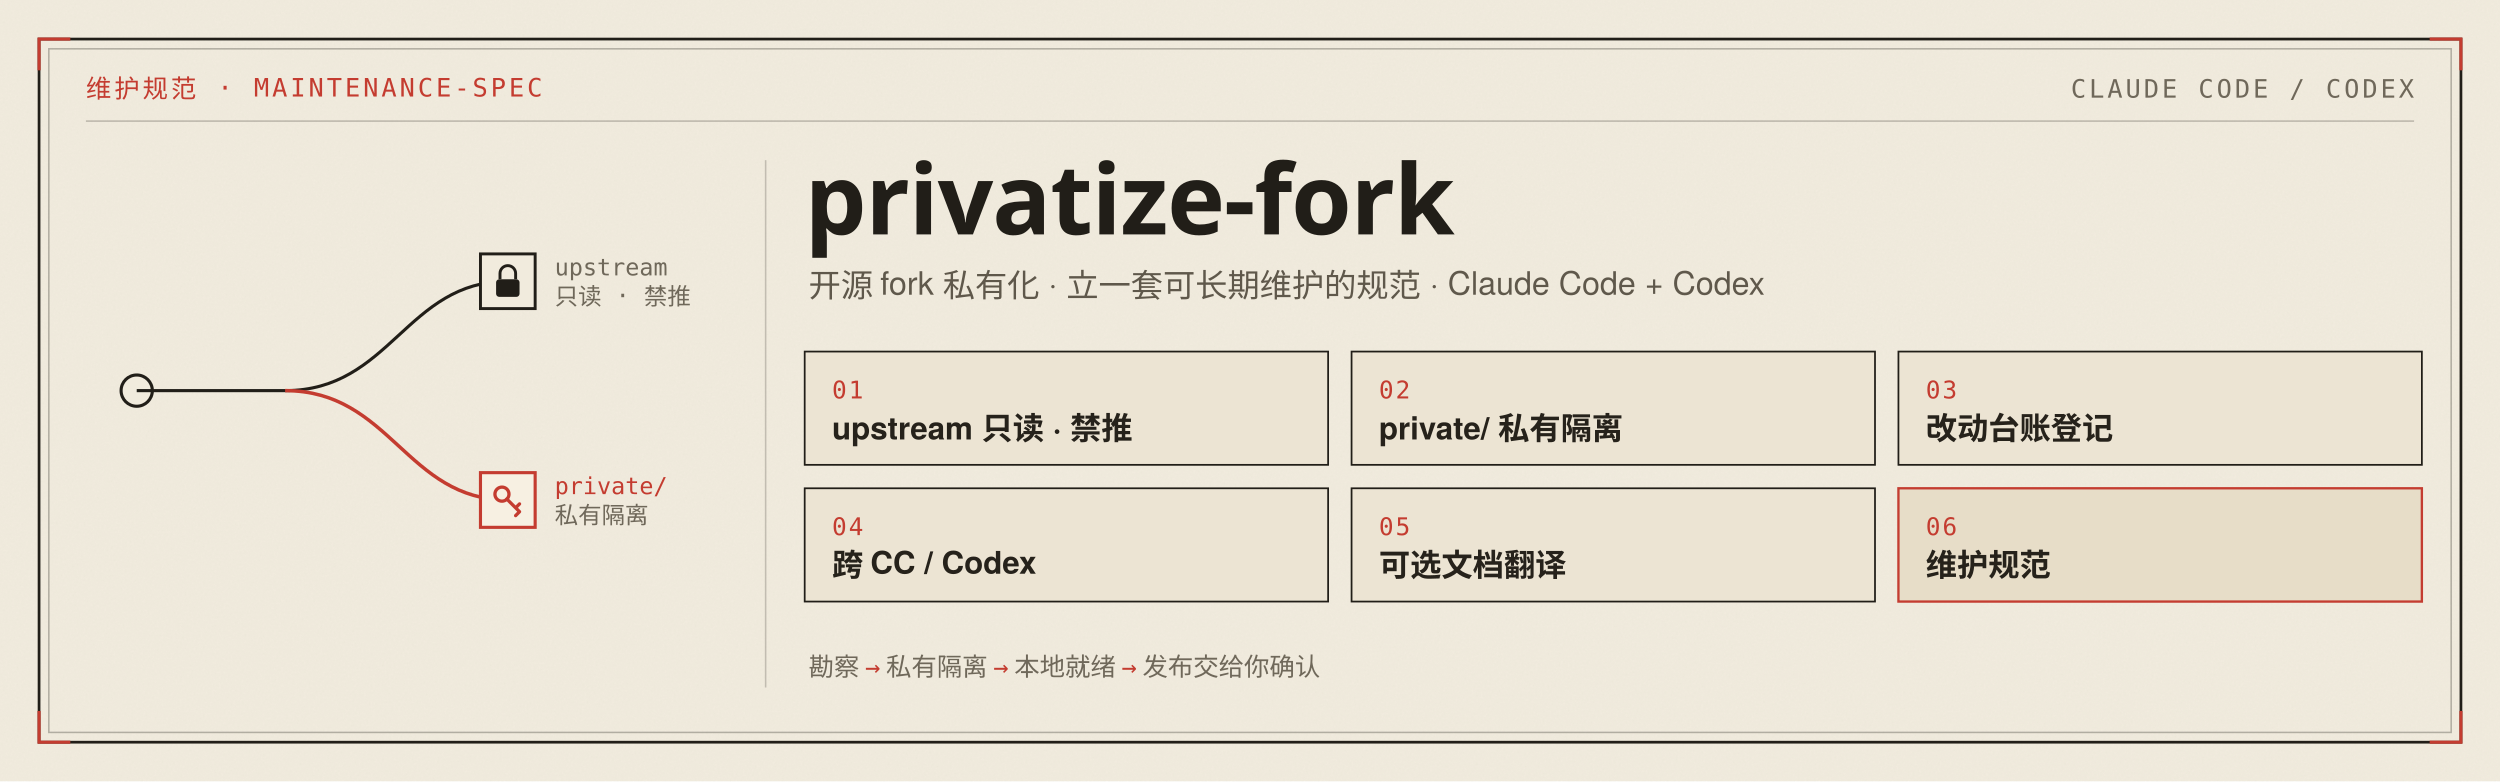
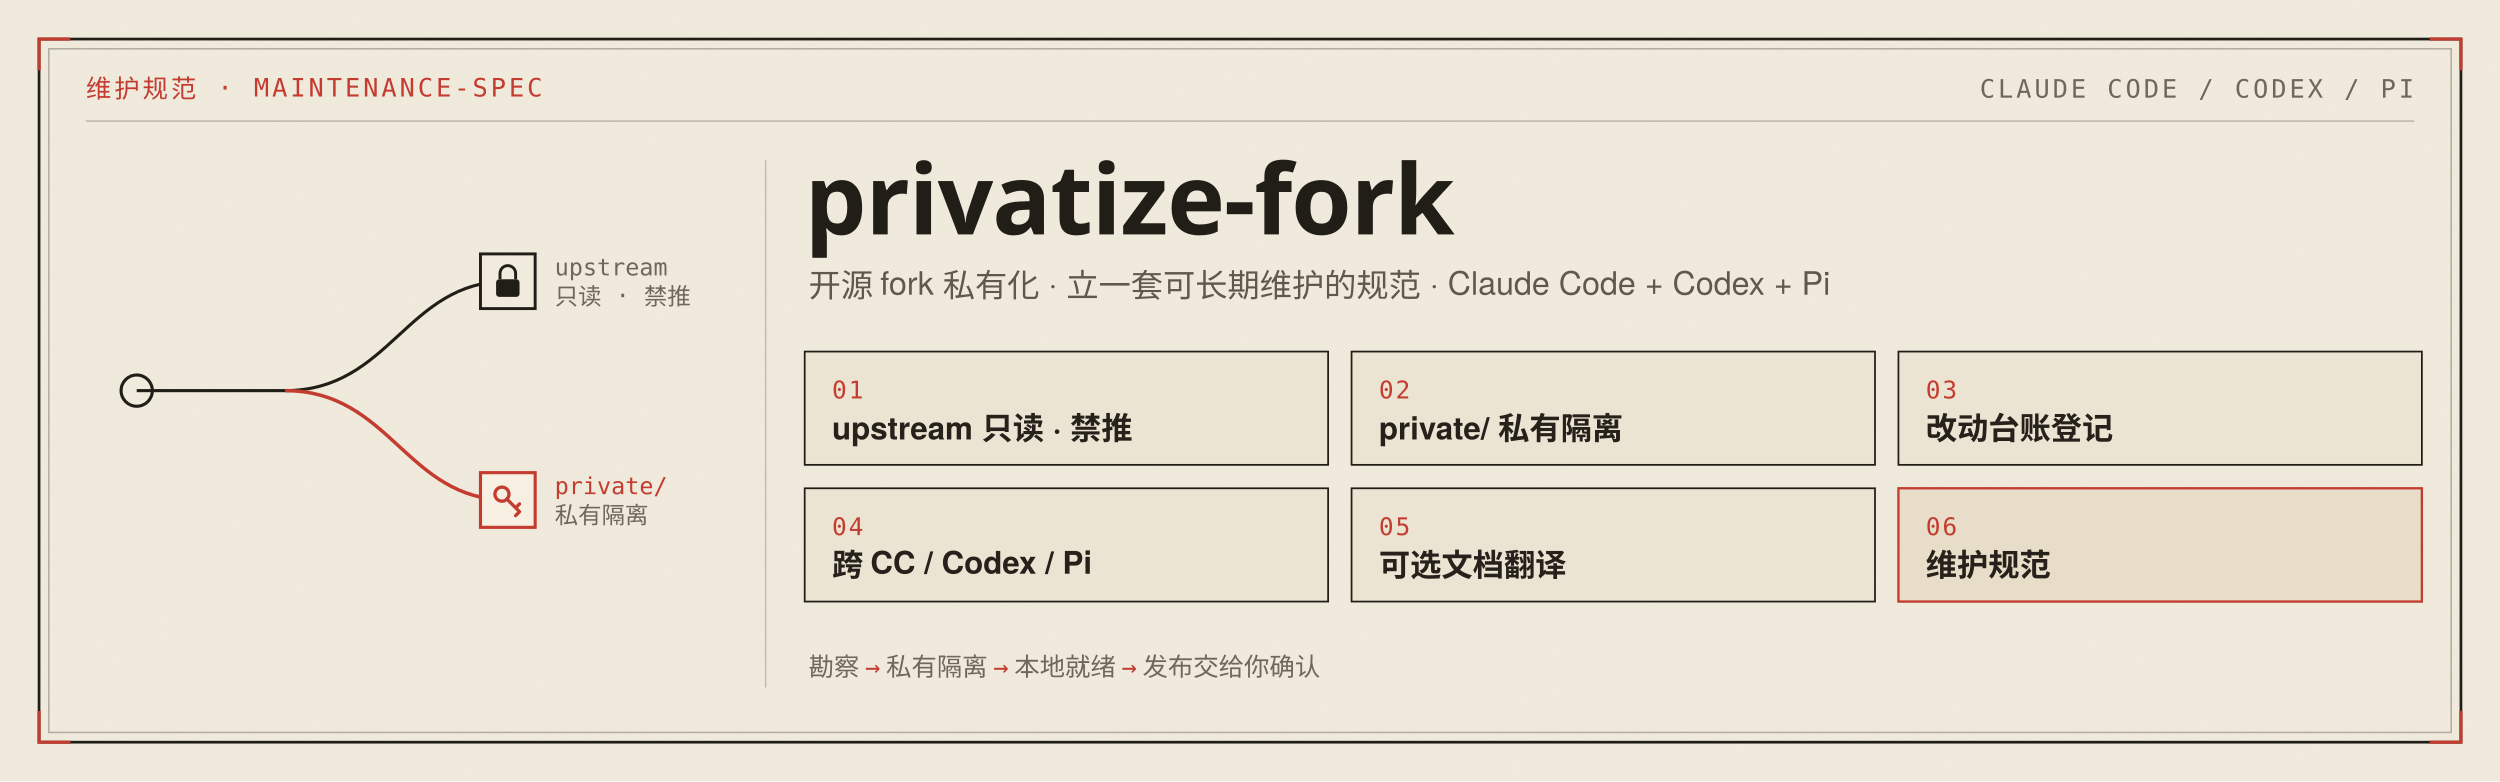
<svg xmlns="http://www.w3.org/2000/svg" width="1280" height="400" viewBox="0 0 1280 400" fill="none">
  <defs>
    <filter id="grain" x="0" y="0" width="100%" height="100%">
      <feTurbulence type="fractalNoise" baseFrequency="0.85" numOctaves="2" stitchTiles="stitch" />
      <feColorMatrix type="saturate" values="0" />
      <feComponentTransfer>
        <feFuncA type="linear" slope="0.05" intercept="0" />
      </feComponentTransfer>
    </filter>
    <style>
      .mono { font-family: 'Menlo','SFMono-Regular',monospace; }
      .disp { font-family: 'Futura','Avenir Next',sans-serif; }
      .body { font-family: 'Avenir Next','Helvetica Neue',sans-serif; }
    </style>
  </defs>
  <rect width="1280" height="400" fill="#f1ebdd" />
  <rect width="1280" height="400" fill="#000000" filter="url(#grain)" />
  <rect x="20" y="20" width="1240" height="360" fill="none" stroke="#211e18" stroke-width="1.4" />
  <rect x="25" y="25" width="1230" height="350" fill="none" stroke="#211e18" stroke-opacity="0.3" stroke-width="0.8" />
  <g stroke="#c43c30" stroke-width="1.6" fill="none">
    <path d="M20 36 V20 H36" />
    <path d="M1244 20 H1260 V36" />
    <path d="M20 364 V380 H36" />
    <path d="M1244 380 H1260 V364" />
  </g>
  <text x="44" y="50" class="mono" font-size="13" letter-spacing="1.5" fill="#c43c30">维护规范 · MAINTENANCE-SPEC</text>
-   <text x="1236" y="50" class="mono" font-size="13" letter-spacing="1.5" fill="#6f685a" text-anchor="end">CLAUDE CODE / CODEX</text>
+   <text x="1236" y="50" class="mono" font-size="13" letter-spacing="1.5" fill="#6f685a" text-anchor="end">CLAUDE CODE / CODEX / PI</text>
  <line x1="44" y1="62" x2="1236" y2="62" stroke="#211e18" stroke-opacity="0.25" stroke-width="0.8" />
  <line x1="392" y1="82" x2="392" y2="352" stroke="#211e18" stroke-opacity="0.22" stroke-width="0.8" />
  <g transform="translate(70,200)">
    <circle cx="0" cy="0" r="8" fill="#f1ebdd" stroke="#211e18" stroke-width="1.6" />
    <line x1="0" y1="0" x2="76" y2="0" stroke="#211e18" stroke-width="1.6" />
    <path d="M76 0 C 130 0 138 -56 190 -56" fill="none" stroke="#211e18" stroke-width="1.6" />
    <path d="M76 0 C 130 0 138 56 190 56" fill="none" stroke="#c43c30" stroke-width="1.8" />
    <rect x="176" y="-70" width="28" height="28" fill="#f1ebdd" stroke="#211e18" stroke-width="1.5" />
    <g transform="translate(190,-56)">
      <rect x="-6" y="-1" width="12" height="9" rx="1.6" fill="#211e18" />
      <path d="M-4 -1 v-3 a4 4 0 0 1 8 0 v3" fill="none" stroke="#211e18" stroke-width="1.5" />
    </g>
    <text x="214" y="-59" class="mono" font-size="12" fill="#6f685a">upstream</text>
    <text x="214" y="-44" class="mono" font-size="12" fill="#6f685a">只读 · 禁推</text>
    <rect x="176" y="42" width="28" height="28" fill="#f7f0e2" stroke="#c43c30" stroke-width="1.6" />
    <g transform="translate(190,56)" fill="none" stroke="#c43c30" stroke-width="1.7" stroke-linecap="round">
      <circle cx="-3" cy="-3" r="3.6" />
      <path d="M-0.5 -0.5 L6 6 M4 4 l2 -2 M6 6 l-2 2" />
    </g>
    <text x="214" y="53" class="mono" font-size="12" fill="#c43c30">private/</text>
    <text x="214" y="68" class="mono" font-size="12" fill="#6f685a">私有隔离</text>
  </g>
  <text x="412" y="120" class="disp" font-size="50" font-weight="600" fill="#211e18" letter-spacing="-0.5">privatize-fork</text>
-   <text x="414" y="152" class="body" font-size="16.5" fill="#5f584b">开源 fork 私有化 · 立一套可长期维护的规范 · Claude Code + Codex</text>
+   <text x="414" y="152" class="body" font-size="16.5" fill="#5f584b">开源 fork 私有化 · 立一套可长期维护的规范 · Claude Code + Codex + Pi</text>
  <g>
    <g transform="translate(412,180)">
      <rect width="268" height="58" fill="#ece4d3" stroke="#211e18" stroke-width="0.9" />
      <text x="14" y="24" class="mono" font-size="12.5" letter-spacing="1" fill="#c43c30">01</text>
      <text x="14" y="45" class="body" font-size="16" font-weight="600" fill="#26221b">upstream 只读 · 禁推</text>
    </g>
    <g transform="translate(692,180)">
      <rect width="268" height="58" fill="#ece4d3" stroke="#211e18" stroke-width="0.9" />
      <text x="14" y="24" class="mono" font-size="12.5" letter-spacing="1" fill="#c43c30">02</text>
      <text x="14" y="45" class="body" font-size="16" font-weight="600" fill="#26221b">private/ 私有隔离</text>
    </g>
    <g transform="translate(972,180)">
      <rect width="268" height="58" fill="#ece4d3" stroke="#211e18" stroke-width="0.9" />
      <text x="14" y="24" class="mono" font-size="12.5" letter-spacing="1" fill="#c43c30">03</text>
      <text x="14" y="45" class="body" font-size="16" font-weight="600" fill="#26221b">改动台账登记</text>
    </g>
    <g transform="translate(412,250)">
      <rect width="268" height="58" fill="#ece4d3" stroke="#211e18" stroke-width="0.9" />
      <text x="14" y="24" class="mono" font-size="12.5" letter-spacing="1" fill="#c43c30">04</text>
-       <text x="14" y="45" class="body" font-size="16" font-weight="600" fill="#26221b">跨 CC / Codex</text>
+       <text x="14" y="45" class="body" font-size="16" font-weight="600" fill="#26221b">跨 CC / Codex / Pi</text>
    </g>
    <g transform="translate(692,250)">
      <rect width="268" height="58" fill="#ece4d3" stroke="#211e18" stroke-width="0.9" />
      <text x="14" y="24" class="mono" font-size="12.5" letter-spacing="1" fill="#c43c30">05</text>
      <text x="14" y="45" class="body" font-size="16" font-weight="600" fill="#26221b">可选文档翻译</text>
    </g>
    <g transform="translate(972,250)">
      <rect width="268" height="58" fill="#e7ddc8" stroke="#c43c30" stroke-width="1.2" />
      <text x="14" y="24" class="mono" font-size="12.5" letter-spacing="1" fill="#c43c30">06</text>
      <text x="14" y="45" class="body" font-size="16" font-weight="700" fill="#26221b">维护规范</text>
    </g>
  </g>
  <text x="414" y="346" class="mono" font-size="13" fill="#6f685a">勘察 <tspan fill="#c43c30">→</tspan> 私有隔离 <tspan fill="#c43c30">→</tspan> 本地就绪 <tspan fill="#c43c30">→</tspan> 发布交给你确认</text>
</svg>
